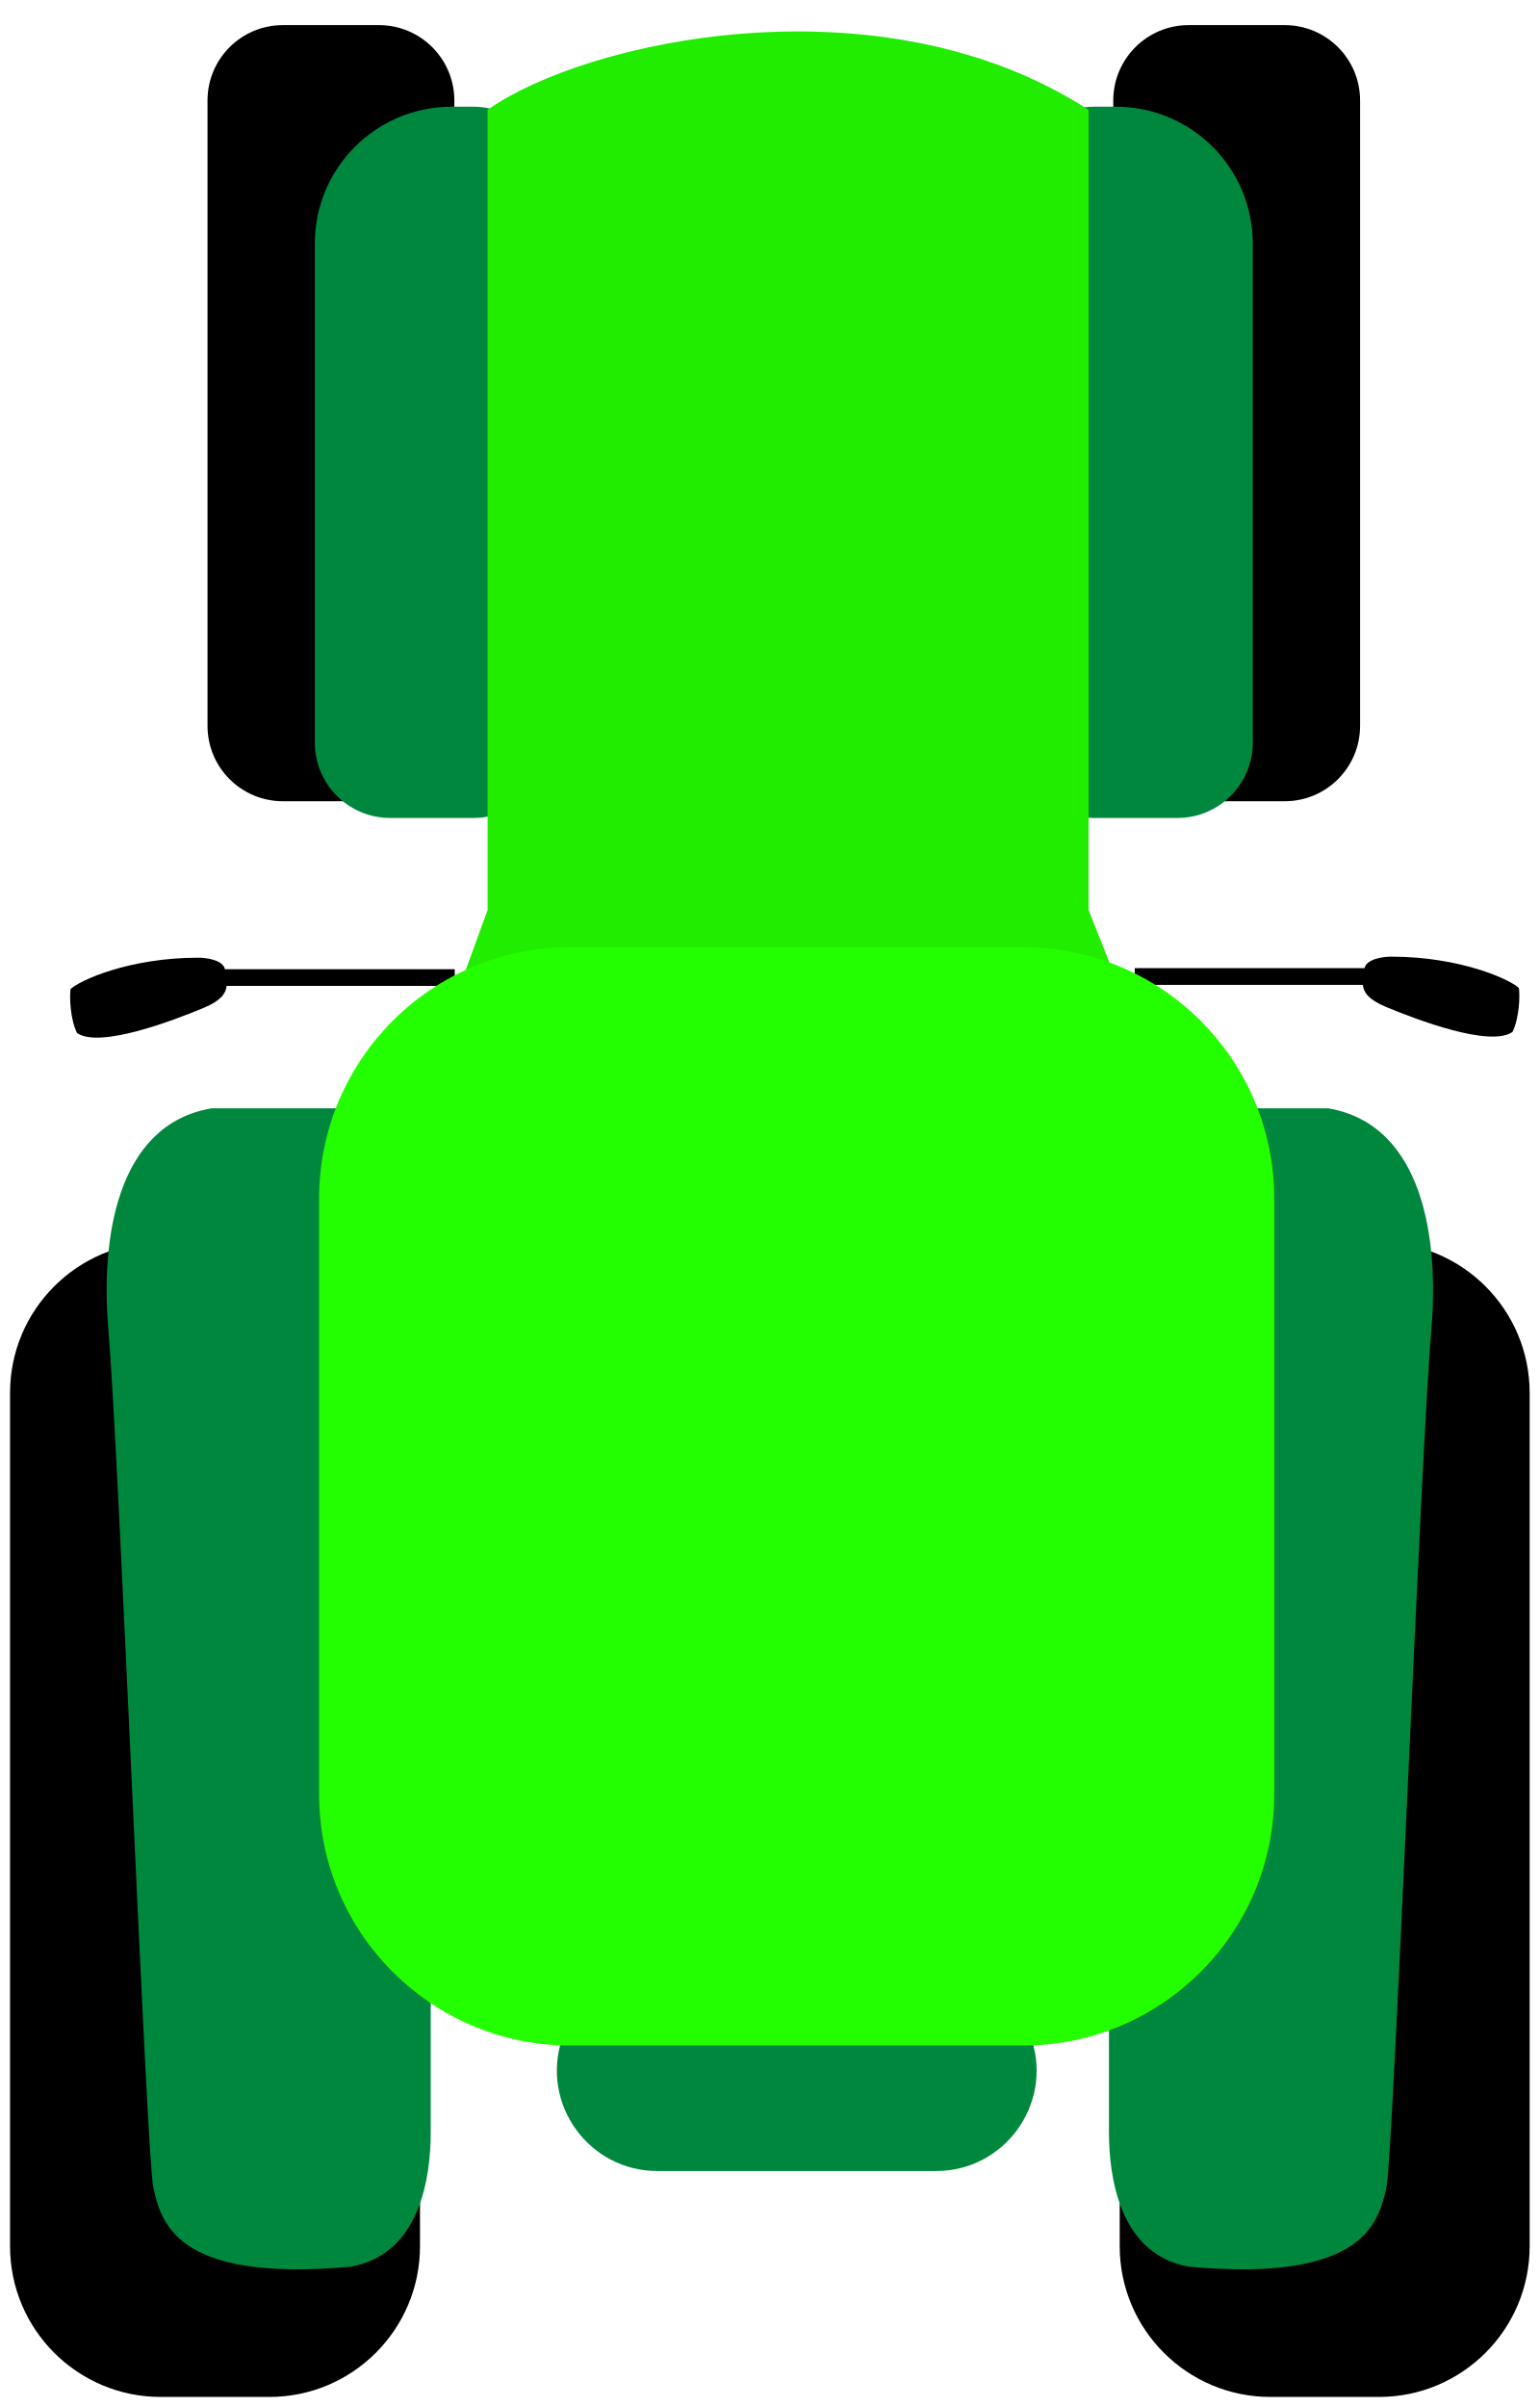
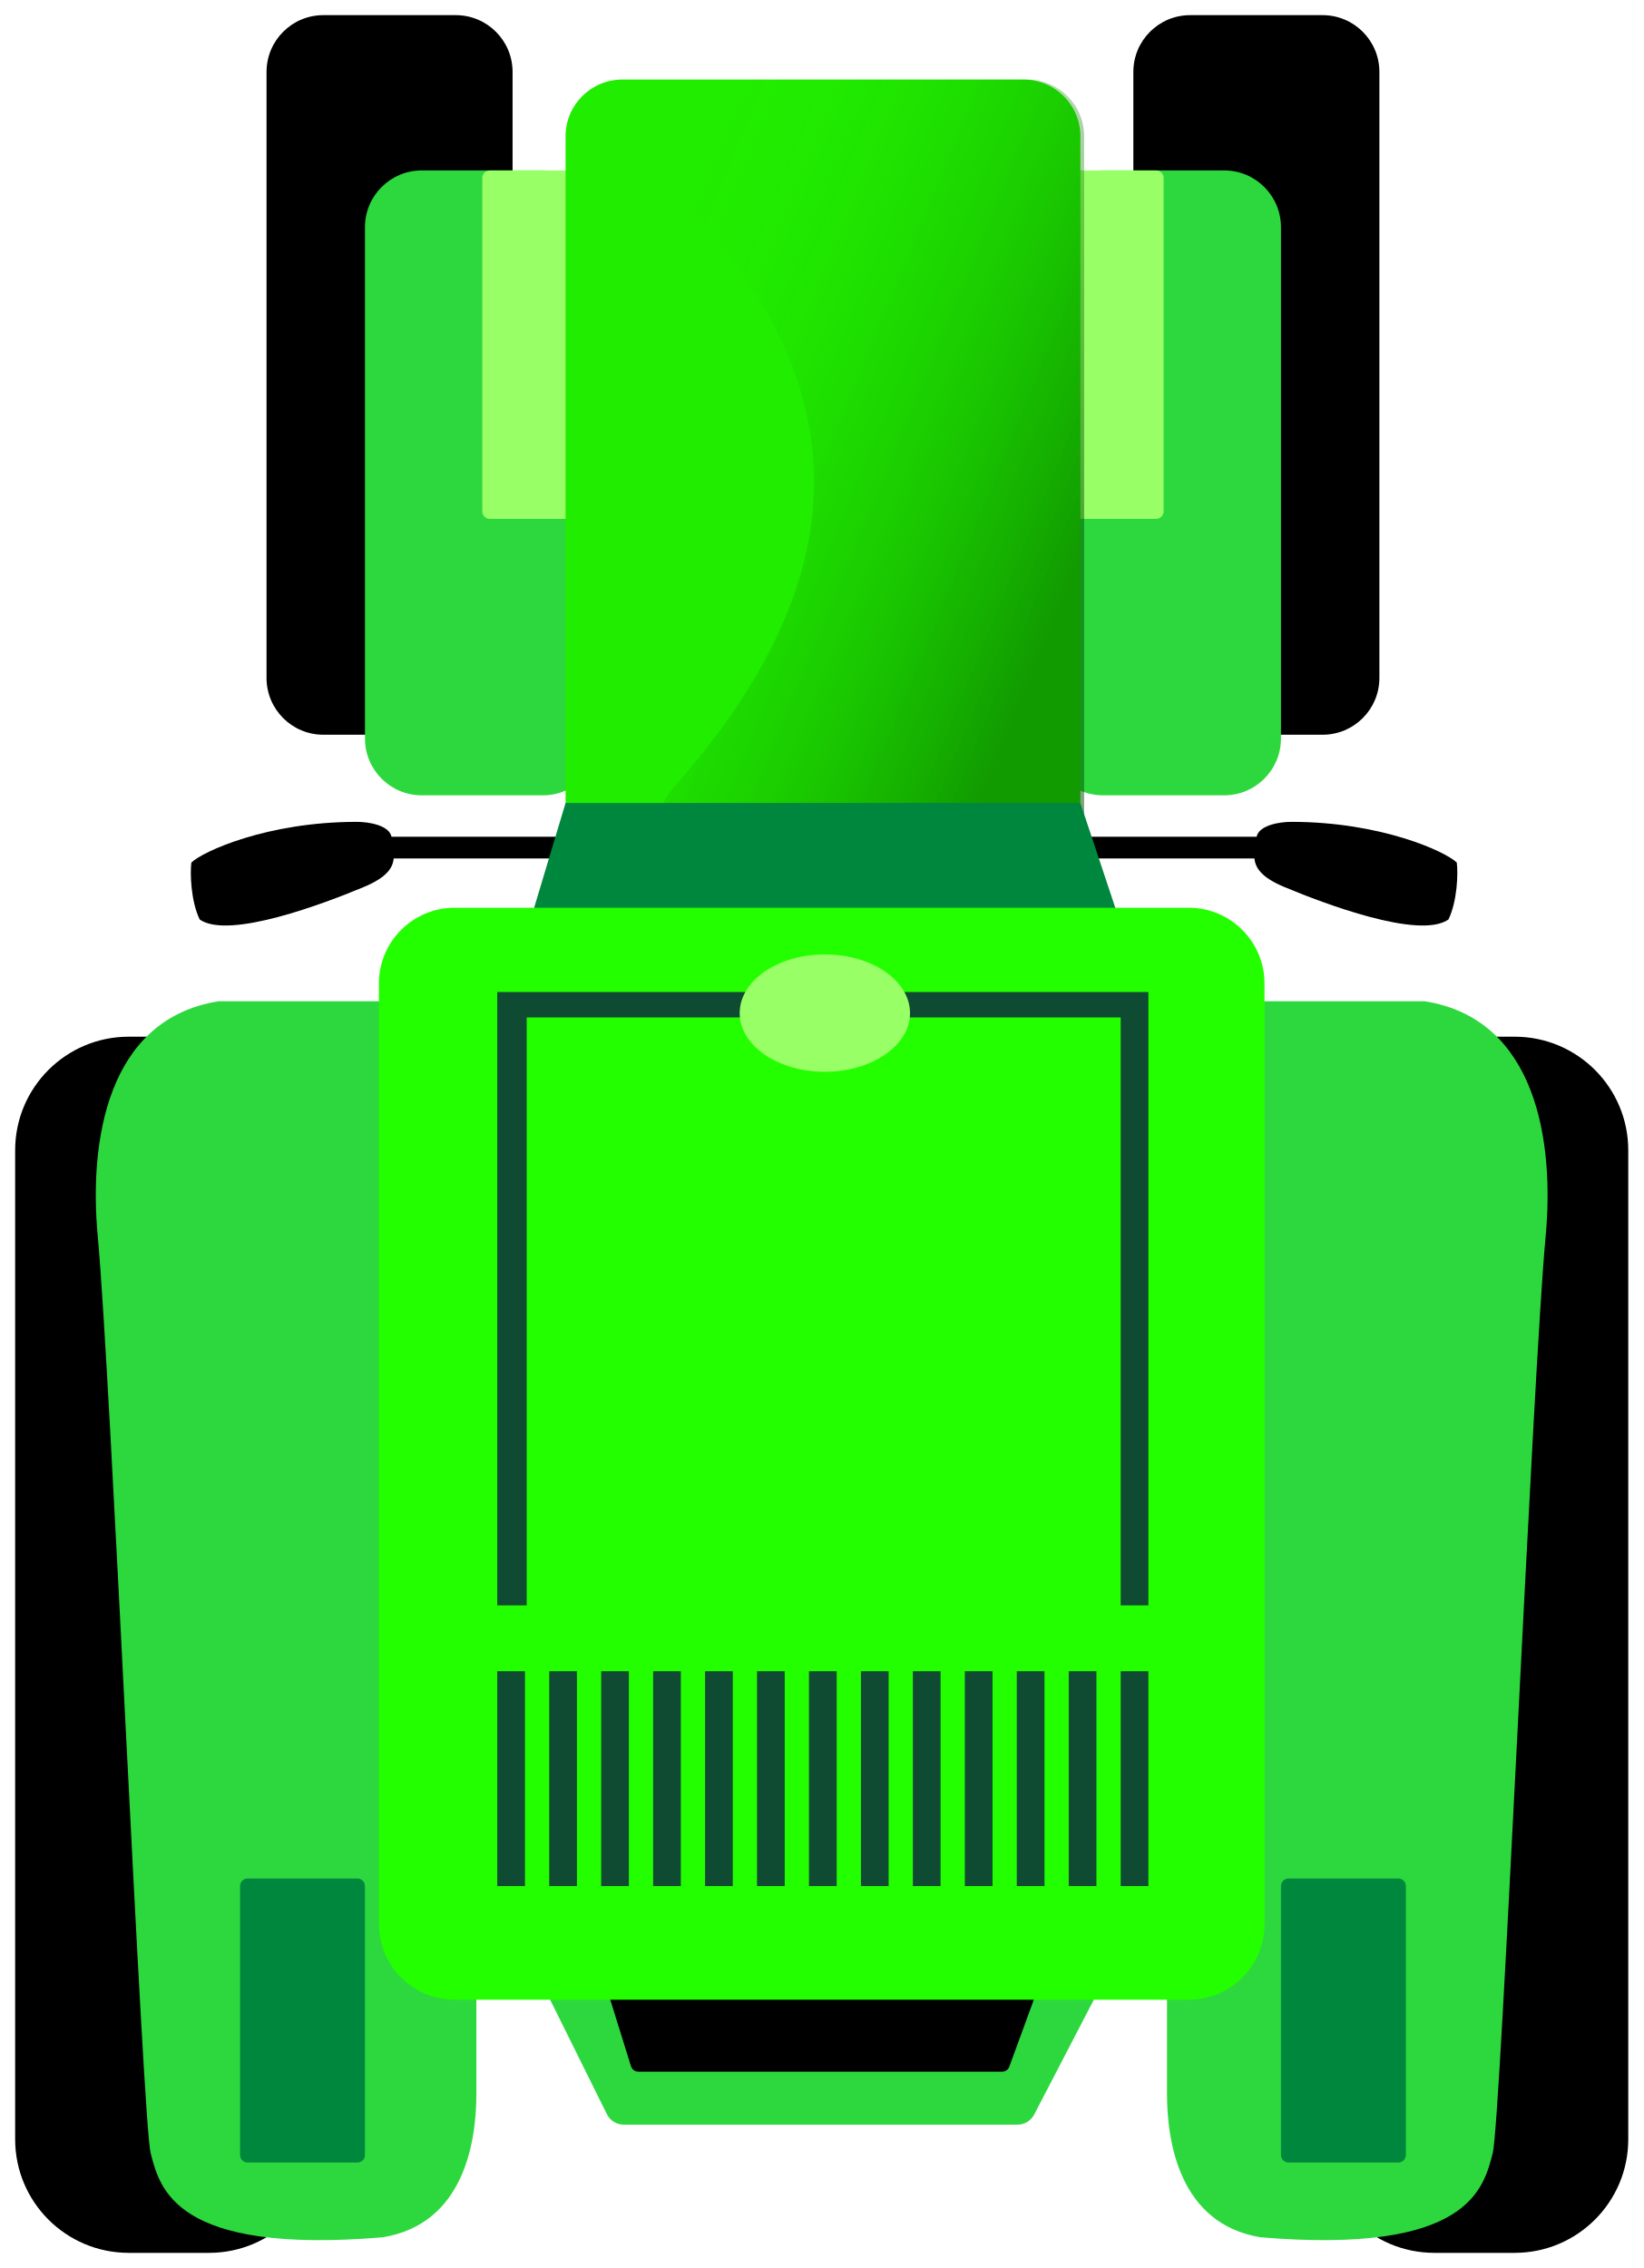
- <svg xmlns="http://www.w3.org/2000/svg" width="613" height="958" viewBox="0 0 613 958" fill="none">
-   <rect x="443.223" y="10" width="98.27" height="308.896" rx="30" fill="black" />
-   <rect x="445.789" y="494.402" width="163.213" height="459.597" rx="60" fill="black" />
-   <rect x="4" y="494.402" width="163.213" height="459.597" rx="60" fill="black" />
-   <path d="M528.822 441.117H441.514V848.583C441.514 866.437 445.655 897.173 473.262 902.146C544.006 908.65 548.837 883.782 551.943 870.773C554.659 859.399 565.47 580.765 569.888 528.732C572.877 493.533 566.782 447.621 528.822 441.117Z" fill="#00873E" />
-   <path d="M84.178 441.117H171.486V848.583C171.486 866.437 167.345 897.173 139.738 902.146C68.994 908.65 64.163 883.782 61.057 870.773C58.341 859.399 47.53 580.765 43.112 528.732C40.123 493.533 46.218 447.621 84.178 441.117Z" fill="#00873E" />
-   <path d="M229.969 792.543C235.354 776.111 250.688 765 267.979 765H366.762C384.285 765 399.768 776.405 404.964 793.139L410.888 812.219C418.88 837.962 399.641 864.08 372.686 864.08H261.726C234.509 864.08 215.239 837.486 223.715 811.622L229.969 792.543Z" fill="#00873E" />
-   <rect x="82.617" y="10" width="98.27" height="308.896" rx="30" fill="black" />
-   <path d="M125.344 96.971C125.344 66.871 149.744 42.471 179.844 42.471H188.486C205.055 42.471 218.486 55.902 218.486 72.471V295.556C218.486 312.124 205.055 325.556 188.486 325.556H155.344C138.775 325.556 125.344 312.124 125.344 295.556V96.971Z" fill="#00873E" />
-   <path d="M498.766 96.971C498.766 66.871 474.365 42.471 444.266 42.471H435.623C419.054 42.471 405.623 55.902 405.623 72.471V295.556C405.623 312.124 419.054 325.556 435.623 325.556H468.766C485.334 325.556 498.766 312.124 498.766 295.556V96.971Z" fill="#00873E" />
-   <path d="M433.396 43.721C350.507 -9.982 232.726 16.245 194.13 43.721V362.191L184.73 388.002H443.65L433.396 362.191V43.721Z" fill="#21ED00" />
-   <path fill-rule="evenodd" clip-rule="evenodd" d="M542.601 391.994H451.77V385.333H543.265C544.034 381.683 550.589 380.754 553.885 380.754C581.571 380.754 601.311 389.913 604.729 393.243C605.156 396.573 604.9 405.066 602.165 410.728C593.193 416.972 563.712 405.732 551.749 400.736C544.77 397.822 542.88 394.908 542.601 391.994Z" fill="black" />
-   <path fill-rule="evenodd" clip-rule="evenodd" d="M90.219 392.408H181.051V385.747H89.556C88.786 382.097 82.232 381.168 78.936 381.168C51.249 381.168 31.51 390.327 28.091 393.657C27.664 396.987 27.921 405.48 30.655 411.142C39.627 417.386 69.109 406.146 81.072 401.15C88.05 398.236 89.94 395.322 90.219 392.408Z" fill="black" />
-   <rect x="127.051" y="377.006" width="380.261" height="437.117" rx="100" fill="#24FF00" />
+ <svg xmlns="http://www.w3.org/2000/svg" width="434" height="599" viewBox="0 0 434 599" fill="none">
+   <path fill-rule="evenodd" clip-rule="evenodd" d="M103.969 226.73H182.09V220.998H103.399C102.737 217.856 97.1 217.057 94.265 217.057C70.453 217.057 53.475 224.939 50.536 227.805C50.168 230.671 50.389 237.98 52.74 242.853C60.457 248.227 85.813 238.553 96.102 234.254C102.104 231.746 103.729 229.238 103.969 226.73Z" fill="black" />
+   <path fill-rule="evenodd" clip-rule="evenodd" d="M331.281 226.73H253.16V220.998H331.851C332.513 217.856 338.15 217.057 340.985 217.057C364.797 217.057 381.775 224.939 384.714 227.805C385.082 230.671 384.861 237.98 382.51 242.853C374.793 248.227 349.437 238.553 339.148 234.254C333.146 231.746 331.521 229.238 331.281 226.73Z" fill="black" />
+   <rect x="70.387" y="4" width="64.975" height="190.05" rx="15" fill="black" />
+   <rect x="299.301" y="4" width="64.975" height="190.05" rx="15" fill="black" />
+   <rect x="4" y="273.799" width="81.206" height="321.201" rx="30" fill="black" />
+   <rect x="348.793" y="273.799" width="81.206" height="321.201" rx="30" fill="black" />
+   <path d="M160.263 558.366L137.944 513.352C136.296 510.028 138.714 506.131 142.423 506.131H292.068C295.819 506.131 298.234 510.107 296.505 513.436L273.124 558.45C272.263 560.106 270.553 561.145 268.686 561.145H164.742C162.842 561.145 161.107 560.068 160.263 558.366Z" fill="#2DD83E" />
+   <path d="M376.194 264.434H308.186V552.962C308.186 565.605 311.411 587.368 332.916 590.89C388.021 595.496 391.785 577.886 394.204 568.675C396.319 560.621 404.74 363.319 408.182 326.474C410.51 301.549 405.763 269.039 376.194 264.434Z" fill="#2DD83E" />
+   <path d="M57.798 264.434H125.806V552.962C125.806 565.605 122.581 587.368 101.076 590.89C45.971 595.496 42.208 577.886 39.788 568.675C37.673 560.621 29.252 363.319 25.81 326.474C23.482 301.549 28.23 269.039 57.798 264.434Z" fill="#2DD83E" />
+   <rect x="96.379" y="45.01" width="61.976" height="165.043" rx="15" fill="#2DD83E" />
+   <rect x="276.309" y="45.01" width="61.976" height="165.043" rx="15" fill="#2DD83E" />
+   <rect x="63.391" y="496.127" width="32.987" height="75.02" rx="2" fill="#00873E" />
+   <rect x="338.285" y="496.127" width="32.987" height="75.02" rx="2" fill="#00873E" />
+   <rect x="127.367" y="45.01" width="32.987" height="92.024" rx="2" fill="#98FF67" />
+   <rect x="274.312" y="45.01" width="32.987" height="92.024" rx="2" fill="#98FF67" />
+   <rect x="149.359" y="21.004" width="135.948" height="205.053" rx="15" fill="#21ED00" />
+   <path d="M264.665 547.143H168.549C167.673 547.143 166.899 546.573 166.639 545.737L159.163 521.73C158.763 520.442 159.725 519.135 161.073 519.135H273.449C274.838 519.135 275.805 520.517 275.327 521.822L266.543 545.83C266.255 546.618 265.505 547.143 264.665 547.143Z" fill="black" />
+   <path d="M174.271 45.998C165.129 36.434 171.419 21.004 184.65 21.004H271.307C279.591 21.004 286.307 27.72 286.307 36.004V221.06C286.307 229.344 279.591 236.06 271.307 236.06H189.364C175.503 236.06 168.736 218.361 177.918 207.978C243.652 133.642 208.759 82.078 174.271 45.998Z" fill="url(#paint0_linear_55_2195)" fill-opacity="0.5" />
+   <path d="M285.308 212.055H149.36L140.363 242.063H295.304L285.308 212.055Z" fill="#00873E" />
+   <rect x="100.066" y="239.742" width="233.87" height="288.396" rx="20" fill="#24FF00" />
+   <path d="M131.32 262.002V423.997H139.095V268.715H295.955V423.997H303.272V262.002H131.32Z" fill="#090E44" fill-opacity="0.75" />
+   <rect x="131.32" y="441.387" width="7.317" height="56.744" fill="#090E44" fill-opacity="0.75" />
+   <rect x="145.043" y="441.387" width="7.317" height="56.744" fill="#090E44" fill-opacity="0.75" />
+   <rect x="158.758" y="441.387" width="7.317" height="56.744" fill="#090E44" fill-opacity="0.75" />
+   <rect x="172.48" y="441.387" width="7.317" height="56.744" fill="#090E44" fill-opacity="0.75" />
+   <rect x="186.199" y="441.387" width="7.317" height="56.744" fill="#090E44" fill-opacity="0.75" />
+   <rect x="199.918" y="441.387" width="7.317" height="56.744" fill="#090E44" fill-opacity="0.75" />
+   <rect x="213.637" y="441.387" width="7.317" height="56.744" fill="#090E44" fill-opacity="0.75" />
+   <rect x="227.359" y="441.387" width="7.317" height="56.744" fill="#090E44" fill-opacity="0.75" />
+   <rect x="241.074" y="441.387" width="7.317" height="56.744" fill="#090E44" fill-opacity="0.75" />
+   <rect x="254.797" y="441.387" width="7.317" height="56.744" fill="#090E44" fill-opacity="0.75" />
+   <rect x="268.516" y="441.387" width="7.317" height="56.744" fill="#090E44" fill-opacity="0.75" />
+   <rect x="282.234" y="441.387" width="7.317" height="56.744" fill="#090E44" fill-opacity="0.75" />
+   <rect x="295.957" y="441.387" width="7.317" height="56.744" fill="#090E44" fill-opacity="0.75" />
+   <ellipse cx="217.831" cy="267.568" rx="22.491" ry="15.504" fill="#98FF67" />
+   <defs>
+     <linearGradient id="paint0_linear_55_2195" x1="164.967" y1="90.768" x2="287.3" y2="141.163" gradientUnits="userSpaceOnUse">
+       <stop stop-color="#21ED00" stop-opacity="0" />
+       <stop offset="1" stop-color="#014900" />
+     </linearGradient>
+   </defs>
</svg>
